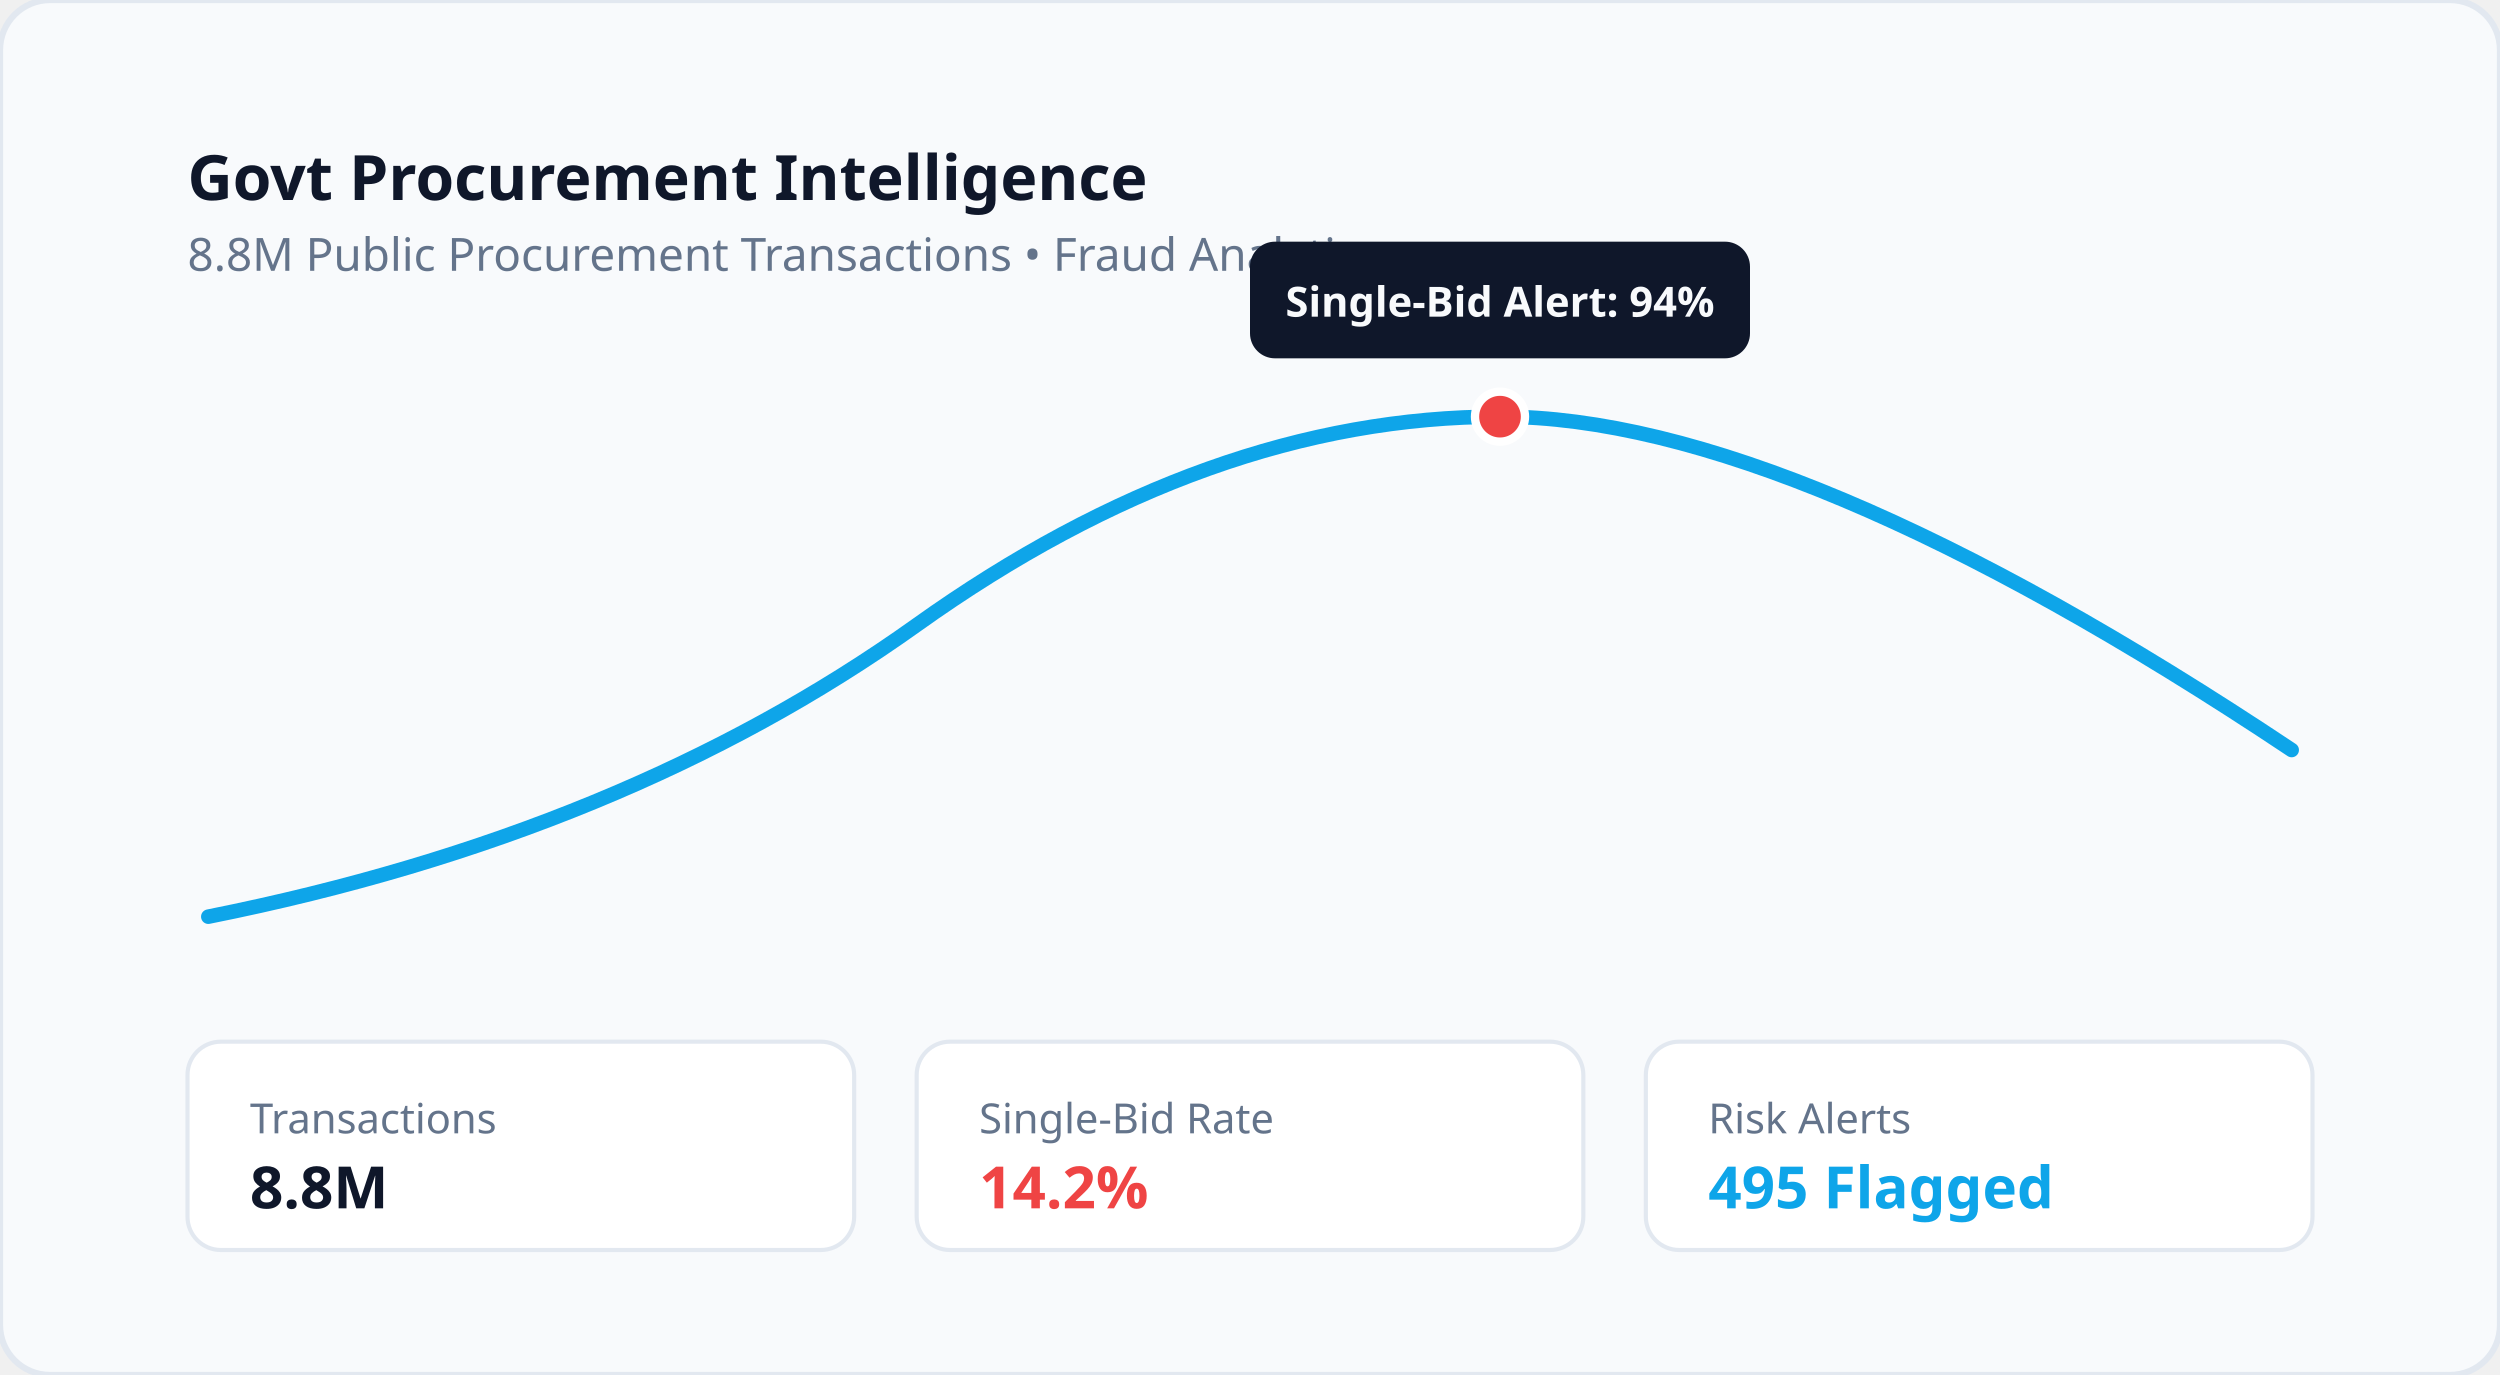
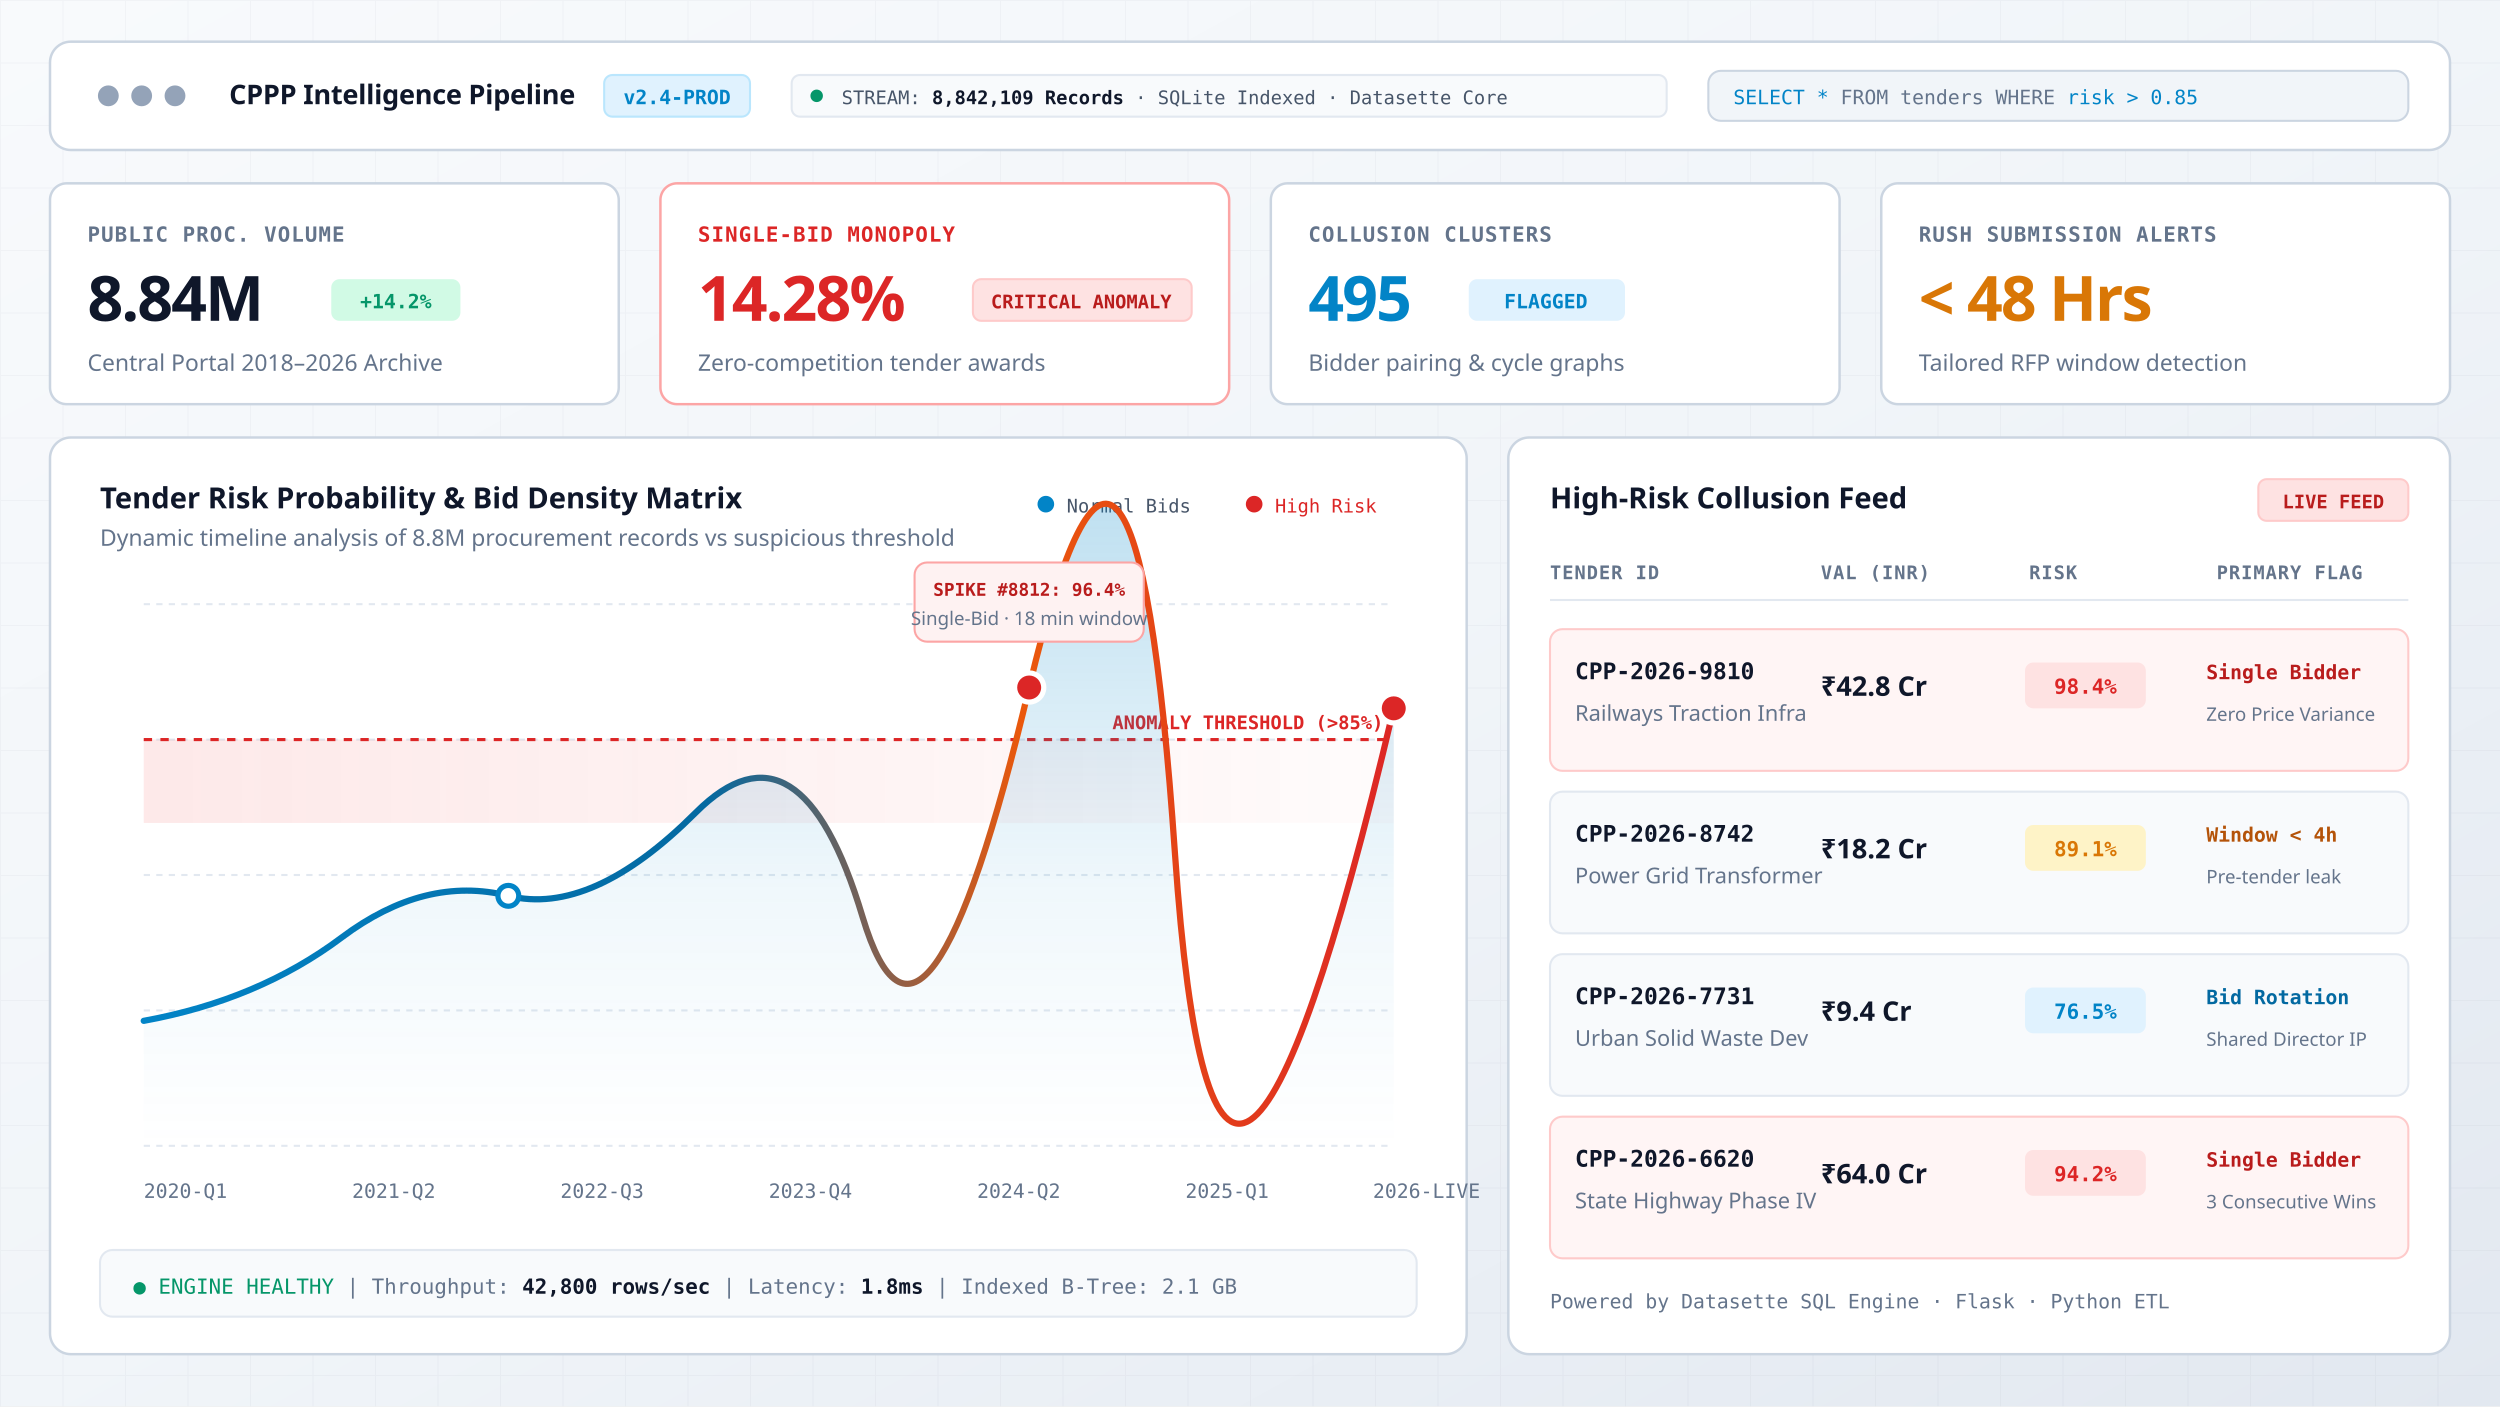
- <svg xmlns="http://www.w3.org/2000/svg" viewBox="0 0 600 330" fill="none">
-   <rect width="600" height="330" rx="12" fill="#F8FAFC" />
-   <rect width="600" height="330" rx="12" stroke="#E2E8F0" stroke-width="1.5" />
-   <text x="45" y="48" font-family="system-ui, sans-serif" font-size="15" font-weight="700" fill="#0F172A">Govt Procurement Intelligence</text>
-   <text x="45" y="65" font-family="system-ui, sans-serif" font-size="11" fill="#64748B">8.8M Public Procurement Transactions • Fraud Analytics</text>
-   <path d="M 50 220 Q 150 200 220 150 T 360 100 T 550 180" fill="none" stroke="#0EA5E9" stroke-width="3.5" stroke-linecap="round" />
-   <circle cx="360" cy="100" r="6" fill="#EF4444" stroke="#FFFFFF" stroke-width="2" />
-   <rect x="300" y="58" width="120" height="28" rx="6" fill="#0F172A" />
-   <text x="360" y="76" font-family="system-ui, sans-serif" font-size="10" font-weight="700" fill="#F8FAFC" text-anchor="middle">Single-Bid Alert: 94%</text>
-   <rect x="45" y="250" width="160" height="50" rx="8" fill="#FFFFFF" stroke="#E2E8F0" stroke-width="1" />
-   <text x="60" y="272" font-family="system-ui, sans-serif" font-size="10" fill="#64748B">Transactions</text>
-   <text x="60" y="290" font-family="system-ui, sans-serif" font-size="14" font-weight="800" fill="#0F172A">8.8M</text>
-   <rect x="220" y="250" width="160" height="50" rx="8" fill="#FFFFFF" stroke="#E2E8F0" stroke-width="1" />
-   <text x="235" y="272" font-family="system-ui, sans-serif" font-size="10" fill="#64748B">Single-Bid Rate</text>
-   <text x="235" y="290" font-family="system-ui, sans-serif" font-size="14" font-weight="800" fill="#EF4444">14.2%</text>
-   <rect x="395" y="250" width="160" height="50" rx="8" fill="#FFFFFF" stroke="#E2E8F0" stroke-width="1" />
-   <text x="410" y="272" font-family="system-ui, sans-serif" font-size="10" fill="#64748B">Risk Alerts</text>
-   <text x="410" y="290" font-family="system-ui, sans-serif" font-size="14" font-weight="800" fill="#0EA5E9">495 Flagged</text>
+ <svg xmlns="http://www.w3.org/2000/svg" viewBox="0 0 1200 675" width="1200" height="675" fill="none">
+   <defs>
+     <linearGradient id="bgGradLight" x1="0%" y1="0%" x2="100%" y2="100%">
+       <stop offset="0%" stop-color="#F8FAFC" />
+       <stop offset="50%" stop-color="#F1F5F9" />
+       <stop offset="100%" stop-color="#E2E8F0" />
+     </linearGradient>
+     <linearGradient id="areaGlowLight" x1="0%" y1="0%" x2="0%" y2="100%">
+       <stop offset="0%" stop-color="#0284C7" stop-opacity="0.25" />
+       <stop offset="60%" stop-color="#0284C7" stop-opacity="0.06" />
+       <stop offset="100%" stop-color="#0284C7" stop-opacity="0.0" />
+     </linearGradient>
+     <linearGradient id="lineGradLight" x1="0%" y1="0%" x2="100%" y2="0%">
+       <stop offset="0%" stop-color="#0284C7" />
+       <stop offset="45%" stop-color="#0369A1" />
+       <stop offset="70%" stop-color="#EA580C" />
+       <stop offset="100%" stop-color="#DC2626" />
+     </linearGradient>
+     <linearGradient id="alertGradLight" x1="0%" y1="0%" x2="100%" y2="0%">
+       <stop offset="0%" stop-color="#EF4444" stop-opacity="0.12" />
+       <stop offset="100%" stop-color="#EF4444" stop-opacity="0.02" />
+     </linearGradient>
+     <pattern id="gridLight" width="30" height="30" patternUnits="userSpaceOnUse">
+       <path d="M 30 0 L 0 0 0 30" fill="none" stroke="#0F172A" stroke-opacity="0.03" stroke-width="1" />
+     </pattern>
+   </defs>
+   <rect width="1200" height="675" fill="url(#bgGradLight)" />
+   <rect width="1200" height="675" fill="url(#gridLight)" />
+   <rect x="24" y="20" width="1152" height="52" rx="10" fill="#FFFFFF" stroke="#CBD5E1" stroke-width="1.2" />
+   <circle cx="52" cy="46" r="5" fill="#94A3B8" />
+   <circle cx="68" cy="46" r="5" fill="#94A3B8" />
+   <circle cx="84" cy="46" r="5" fill="#94A3B8" />
+   <text x="110" y="50" font-family="'Space Grotesk', system-ui, sans-serif" font-size="13" font-weight="700" fill="#0F172A" letter-spacing="-0.01em">CPPP Intelligence Pipeline</text>
+   <rect x="290" y="36" width="70" height="20" rx="4" fill="#E0F2FE" stroke="#BAE6FD" stroke-width="1" />
+   <text x="325" y="50" font-family="'Space Mono', monospace" font-size="9.5" font-weight="700" fill="#0284C7" text-anchor="middle">v2.4-PROD</text>
+   <g transform="translate(380, 36)">
+     <rect width="420" height="20" rx="4" fill="#F8FAFC" stroke="#E2E8F0" stroke-width="1" />
+     <circle cx="12" cy="10" r="3" fill="#059669" />
+     <text x="24" y="14" font-family="'Space Mono', monospace" font-size="9" fill="#475569">STREAM: <tspan fill="#0F172A" font-weight="700">8,842,109 Records</tspan> · SQLite Indexed · Datasette Core</text>
+   </g>
+   <g transform="translate(820, 34)">
+     <rect width="336" height="24" rx="6" fill="#F1F5F9" stroke="#CBD5E1" stroke-width="1" />
+     <text x="12" y="16" font-family="'Space Mono', monospace" font-size="9.5" fill="#0284C7">SELECT * <tspan fill="#64748B">FROM tenders WHERE</tspan> risk &gt; 0.85</text>
+   </g>
+   <g transform="translate(24, 88)">
+     <rect width="273" height="106" rx="8" fill="#FFFFFF" stroke="#CBD5E1" stroke-width="1.2" />
+     <text x="18" y="28" font-family="'Space Mono', monospace" font-size="10" font-weight="600" fill="#64748B" letter-spacing="0.05em">PUBLIC PROC. VOLUME</text>
+     <text x="18" y="66" font-family="'Space Grotesk', system-ui, sans-serif" font-size="30" font-weight="800" fill="#0F172A" letter-spacing="-0.03em">8.84M</text>
+     <rect x="135" y="46" width="62" height="20" rx="4" fill="#D1FAE5" />
+     <text x="166" y="60" font-family="'Space Mono', monospace" font-size="9.5" font-weight="700" fill="#059669" text-anchor="middle">+14.2%</text>
+     <text x="18" y="90" font-family="'Space Grotesk', system-ui, sans-serif" font-size="11" fill="#64748B">Central Portal 2018–2026 Archive</text>
+   </g>
+   <g transform="translate(317, 88)">
+     <rect width="273" height="106" rx="8" fill="#FFFFFF" stroke="#FCA5A5" stroke-width="1.2" />
+     <text x="18" y="28" font-family="'Space Mono', monospace" font-size="10" font-weight="600" fill="#DC2626" letter-spacing="0.05em">SINGLE-BID MONOPOLY</text>
+     <text x="18" y="66" font-family="'Space Grotesk', system-ui, sans-serif" font-size="30" font-weight="800" fill="#DC2626" letter-spacing="-0.03em">14.28%</text>
+     <rect x="150" y="46" width="105" height="20" rx="4" fill="#FEE2E2" stroke="#FECACA" stroke-width="1" />
+     <text x="202" y="60" font-family="'Space Mono', monospace" font-size="9" font-weight="700" fill="#B91C1C" text-anchor="middle">CRITICAL ANOMALY</text>
+     <text x="18" y="90" font-family="'Space Grotesk', system-ui, sans-serif" font-size="11" fill="#64748B">Zero-competition tender awards</text>
+   </g>
+   <g transform="translate(610, 88)">
+     <rect width="273" height="106" rx="8" fill="#FFFFFF" stroke="#CBD5E1" stroke-width="1.2" />
+     <text x="18" y="28" font-family="'Space Mono', monospace" font-size="10" font-weight="600" fill="#64748B" letter-spacing="0.05em">COLLUSION CLUSTERS</text>
+     <text x="18" y="66" font-family="'Space Grotesk', system-ui, sans-serif" font-size="30" font-weight="800" fill="#0284C7" letter-spacing="-0.03em">495</text>
+     <rect x="95" y="46" width="75" height="20" rx="4" fill="#E0F2FE" />
+     <text x="132" y="60" font-family="'Space Mono', monospace" font-size="9.5" font-weight="700" fill="#0284C7" text-anchor="middle">FLAGGED</text>
+     <text x="18" y="90" font-family="'Space Grotesk', system-ui, sans-serif" font-size="11" fill="#64748B">Bidder pairing &amp; cycle graphs</text>
+   </g>
+   <g transform="translate(903, 88)">
+     <rect width="273" height="106" rx="8" fill="#FFFFFF" stroke="#CBD5E1" stroke-width="1.2" />
+     <text x="18" y="28" font-family="'Space Mono', monospace" font-size="10" font-weight="600" fill="#64748B" letter-spacing="0.05em">RUSH SUBMISSION ALERTS</text>
+     <text x="18" y="66" font-family="'Space Grotesk', system-ui, sans-serif" font-size="30" font-weight="800" fill="#D97706" letter-spacing="-0.03em">&lt; 48 Hrs</text>
+     <text x="18" y="90" font-family="'Space Grotesk', system-ui, sans-serif" font-size="11" fill="#64748B">Tailored RFP window detection</text>
+   </g>
+   <g transform="translate(24, 210)">
+     <rect width="680" height="440" rx="10" fill="#FFFFFF" stroke="#CBD5E1" stroke-width="1.2" />
+     <text x="24" y="34" font-family="'Space Grotesk', system-ui, sans-serif" font-size="14" font-weight="700" fill="#0F172A">Tender Risk Probability &amp; Bid Density Matrix</text>
+     <text x="24" y="52" font-family="'Space Grotesk', system-ui, sans-serif" font-size="11" fill="#64748B">Dynamic timeline analysis of 8.8M procurement records vs suspicious threshold</text>
+     <g transform="translate(470, 24)">
+       <circle cx="8" cy="8" r="4" fill="#0284C7" />
+       <text x="18" y="12" font-family="'Space Mono', monospace" font-size="9" fill="#475569">Normal Bids</text>
+       <circle cx="108" cy="8" r="4" fill="#DC2626" />
+       <text x="118" y="12" font-family="'Space Mono', monospace" font-size="9" fill="#DC2626">High Risk</text>
+     </g>
+     <g transform="translate(45, 80)" stroke="#E2E8F0" stroke-dasharray="3,3" stroke-width="1">
+       <line x1="0" y1="0" x2="600" y2="0" />
+       <line x1="0" y1="65" x2="600" y2="65" />
+       <line x1="0" y1="130" x2="600" y2="130" />
+       <line x1="0" y1="195" x2="600" y2="195" />
+       <line x1="0" y1="260" x2="600" y2="260" />
+     </g>
+     <rect x="45" y="145" width="600" height="40" fill="url(#alertGradLight)" />
+     <line x1="45" y1="145" x2="645" y2="145" stroke="#DC2626" stroke-dasharray="4,4" stroke-width="1.5" />
+     <text x="640" y="140" font-family="'Space Mono', monospace" font-size="9" font-weight="700" fill="#DC2626" text-anchor="end">ANOMALY THRESHOLD (&gt;85%)</text>
+     <path d="M 45 340               L 45 280               Q 100 270 140 240               T 220 220               T 310 180               T 390 230               T 470 120               T 540 200               T 645 130               L 645 340 Z" fill="url(#areaGlowLight)" />
+     <path d="M 45 280               Q 100 270 140 240               T 220 220               T 310 180               T 390 230               T 470 120               T 540 200               T 645 130" fill="none" stroke="url(#lineGradLight)" stroke-width="3" stroke-linecap="round" />
+     <circle cx="220" cy="220" r="5" fill="#FFFFFF" stroke="#0284C7" stroke-width="2.5" />
+     <circle cx="470" cy="120" r="7" fill="#DC2626" stroke="#FFFFFF" stroke-width="2.5" />
+     <g transform="translate(415, 60)">
+       <rect width="110" height="38" rx="6" fill="#FEF2F2" stroke="#FCA5A5" stroke-width="1" />
+       <text x="55" y="16" font-family="'Space Mono', monospace" font-size="8.5" font-weight="700" fill="#B91C1C" text-anchor="middle">SPIKE #8812: 96.4%</text>
+       <text x="55" y="30" font-family="'Space Grotesk', system-ui, sans-serif" font-size="9" fill="#64748B" text-anchor="middle">Single-Bid · 18 min window</text>
+     </g>
+     <circle cx="645" cy="130" r="7" fill="#DC2626" stroke="#FFFFFF" stroke-width="2.5" />
+     <g transform="translate(45, 365)" font-family="'Space Mono', monospace" font-size="9.5" fill="#64748B">
+       <text x="0" y="0">2020-Q1</text>
+       <text x="100" y="0">2021-Q2</text>
+       <text x="200" y="0">2022-Q3</text>
+       <text x="300" y="0">2023-Q4</text>
+       <text x="400" y="0">2024-Q2</text>
+       <text x="500" y="0">2025-Q1</text>
+       <text x="590" y="0">2026-LIVE</text>
+     </g>
+     <rect x="24" y="390" width="632" height="32" rx="6" fill="#F8FAFC" stroke="#E2E8F0" stroke-width="1" />
+     <text x="40" y="411" font-family="'Space Mono', monospace" font-size="10" fill="#64748B">
+       <tspan fill="#059669">● ENGINE HEALTHY</tspan>  |  Throughput: <tspan fill="#0F172A" font-weight="700">42,800 rows/sec</tspan>  |  Latency: <tspan fill="#0F172A" font-weight="700">1.8ms</tspan>  |  Indexed B-Tree: 2.1 GB
+     </text>
+   </g>
+   <g transform="translate(724, 210)">
+     <rect width="452" height="440" rx="10" fill="#FFFFFF" stroke="#CBD5E1" stroke-width="1.2" />
+     <text x="20" y="34" font-family="'Space Grotesk', system-ui, sans-serif" font-size="14" font-weight="700" fill="#0F172A">High-Risk Collusion Feed</text>
+     <rect x="360" y="20" width="72" height="20" rx="4" fill="#FEE2E2" stroke="#FECACA" stroke-width="1" />
+     <text x="396" y="34" font-family="'Space Mono', monospace" font-size="9" font-weight="700" fill="#B91C1C" text-anchor="middle">LIVE FEED</text>
+     <g transform="translate(20, 68)" font-family="'Space Mono', monospace" font-size="9" font-weight="700" fill="#64748B" letter-spacing="0.05em">
+       <text x="0" y="0">TENDER ID</text>
+       <text x="130" y="0">VAL (INR)</text>
+       <text x="230" y="0">RISK</text>
+       <text x="320" y="0">PRIMARY FLAG</text>
+     </g>
+     <line x1="20" y1="78" x2="432" y2="78" stroke="#E2E8F0" stroke-width="1" />
+     <g transform="translate(20, 92)">
+       <rect width="412" height="68" rx="6" fill="#FFF5F5" stroke="#FECACA" stroke-width="1" />
+       <text x="12" y="24" font-family="'Space Mono', monospace" font-size="11" font-weight="700" fill="#0F172A">CPP-2026-9810</text>
+       <text x="12" y="44" font-family="'Space Grotesk', system-ui, sans-serif" font-size="10.5" fill="#64748B">Railways Traction Infra</text>
+       <text x="130" y="32" font-family="'Space Grotesk', system-ui, sans-serif" font-size="13" font-weight="700" fill="#0F172A">₹42.8 Cr</text>
+       <rect x="228" y="16" width="58" height="22" rx="4" fill="#FEE2E2" />
+       <text x="257" y="31" font-family="'Space Mono', monospace" font-size="10" font-weight="700" fill="#DC2626" text-anchor="middle">98.4%</text>
+       <text x="315" y="24" font-family="'Space Mono', monospace" font-size="9.5" font-weight="600" fill="#B91C1C">Single Bidder</text>
+       <text x="315" y="44" font-family="'Space Grotesk', system-ui, sans-serif" font-size="9" fill="#64748B">Zero Price Variance</text>
+     </g>
+     <g transform="translate(20, 170)">
+       <rect width="412" height="68" rx="6" fill="#F8FAFC" stroke="#E2E8F0" stroke-width="1" />
+       <text x="12" y="24" font-family="'Space Mono', monospace" font-size="11" font-weight="700" fill="#0F172A">CPP-2026-8742</text>
+       <text x="12" y="44" font-family="'Space Grotesk', system-ui, sans-serif" font-size="10.5" fill="#64748B">Power Grid Transformer</text>
+       <text x="130" y="32" font-family="'Space Grotesk', system-ui, sans-serif" font-size="13" font-weight="700" fill="#0F172A">₹18.2 Cr</text>
+       <rect x="228" y="16" width="58" height="22" rx="4" fill="#FEF3C7" />
+       <text x="257" y="31" font-family="'Space Mono', monospace" font-size="10" font-weight="700" fill="#D97706" text-anchor="middle">89.1%</text>
+       <text x="315" y="24" font-family="'Space Mono', monospace" font-size="9.5" font-weight="600" fill="#B45309">Window &lt; 4h</text>
+       <text x="315" y="44" font-family="'Space Grotesk', system-ui, sans-serif" font-size="9" fill="#64748B">Pre-tender leak</text>
+     </g>
+     <g transform="translate(20, 248)">
+       <rect width="412" height="68" rx="6" fill="#F8FAFC" stroke="#E2E8F0" stroke-width="1" />
+       <text x="12" y="24" font-family="'Space Mono', monospace" font-size="11" font-weight="700" fill="#0F172A">CPP-2026-7731</text>
+       <text x="12" y="44" font-family="'Space Grotesk', system-ui, sans-serif" font-size="10.5" fill="#64748B">Urban Solid Waste Dev</text>
+       <text x="130" y="32" font-family="'Space Grotesk', system-ui, sans-serif" font-size="13" font-weight="700" fill="#0F172A">₹9.4 Cr</text>
+       <rect x="228" y="16" width="58" height="22" rx="4" fill="#E0F2FE" />
+       <text x="257" y="31" font-family="'Space Mono', monospace" font-size="10" font-weight="700" fill="#0284C7" text-anchor="middle">76.5%</text>
+       <text x="315" y="24" font-family="'Space Mono', monospace" font-size="9.5" font-weight="600" fill="#0369A1">Bid Rotation</text>
+       <text x="315" y="44" font-family="'Space Grotesk', system-ui, sans-serif" font-size="9" fill="#64748B">Shared Director IP</text>
+     </g>
+     <g transform="translate(20, 326)">
+       <rect width="412" height="68" rx="6" fill="#FFF5F5" stroke="#FECACA" stroke-width="1" />
+       <text x="12" y="24" font-family="'Space Mono', monospace" font-size="11" font-weight="700" fill="#0F172A">CPP-2026-6620</text>
+       <text x="12" y="44" font-family="'Space Grotesk', system-ui, sans-serif" font-size="10.5" fill="#64748B">State Highway Phase IV</text>
+       <text x="130" y="32" font-family="'Space Grotesk', system-ui, sans-serif" font-size="13" font-weight="700" fill="#0F172A">₹64.0 Cr</text>
+       <rect x="228" y="16" width="58" height="22" rx="4" fill="#FEE2E2" />
+       <text x="257" y="31" font-family="'Space Mono', monospace" font-size="10" font-weight="700" fill="#DC2626" text-anchor="middle">94.2%</text>
+       <text x="315" y="24" font-family="'Space Mono', monospace" font-size="9.5" font-weight="600" fill="#B91C1C">Single Bidder</text>
+       <text x="315" y="44" font-family="'Space Grotesk', system-ui, sans-serif" font-size="9" fill="#64748B">3 Consecutive Wins</text>
+     </g>
+     <g transform="translate(20, 404)">
+       <text x="0" y="14" font-family="'Space Mono', monospace" font-size="9.5" fill="#64748B">Powered by Datasette SQL Engine · Flask · Python ETL</text>
+     </g>
+   </g>
</svg>
